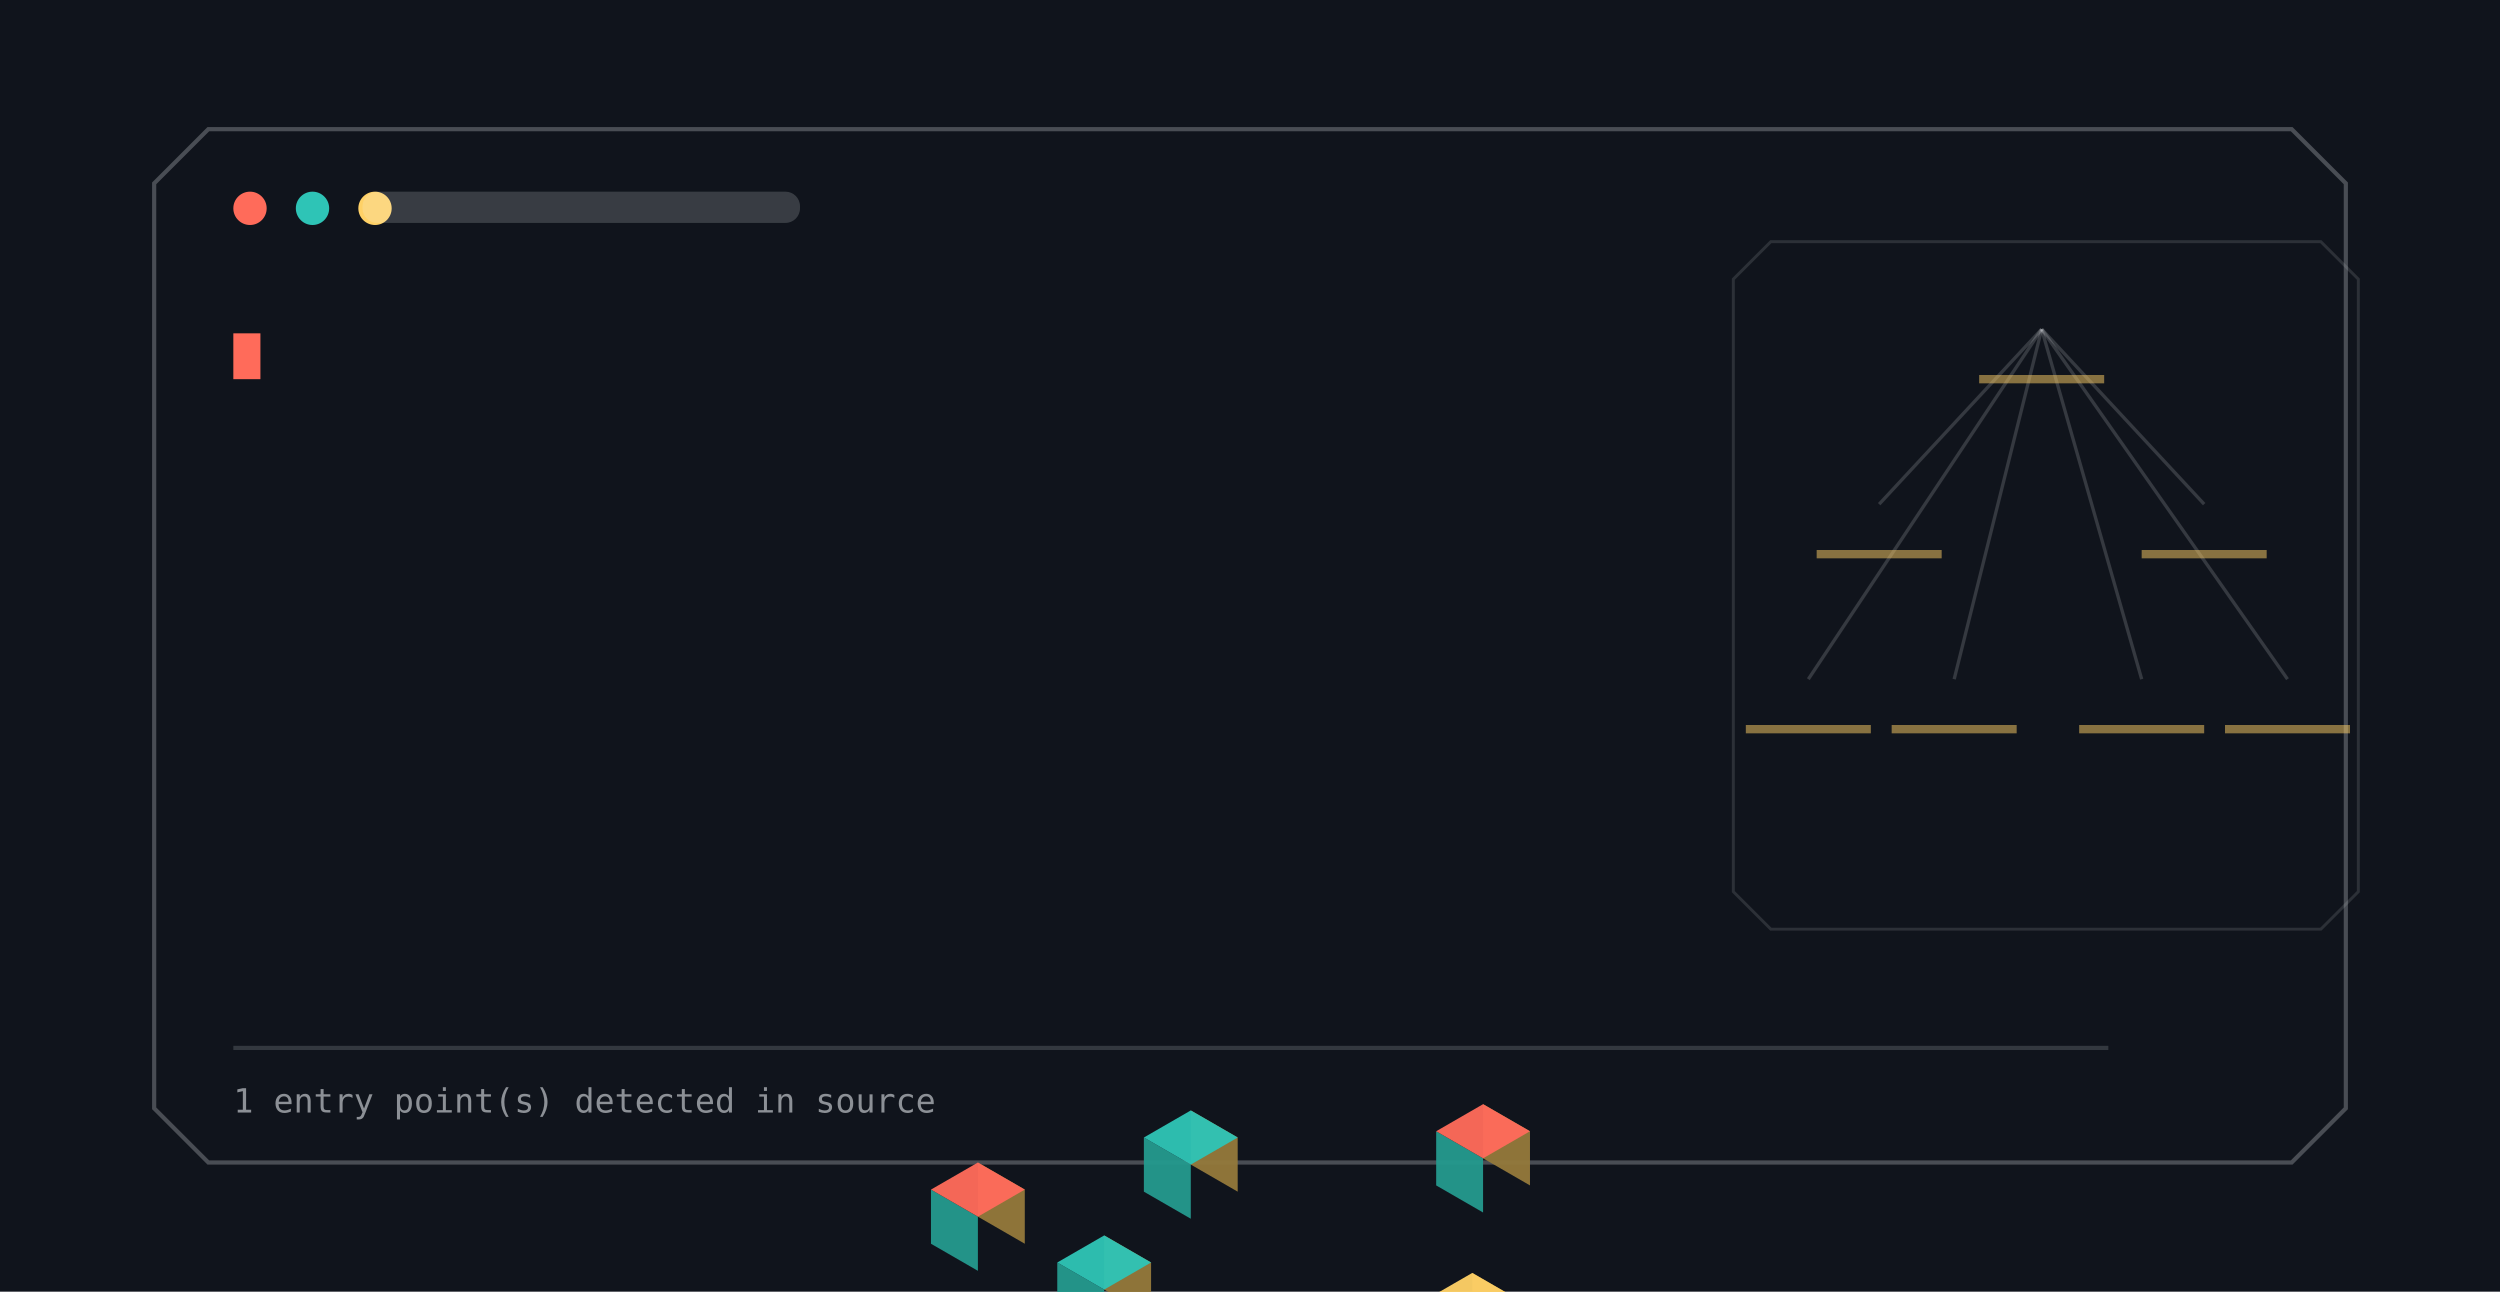
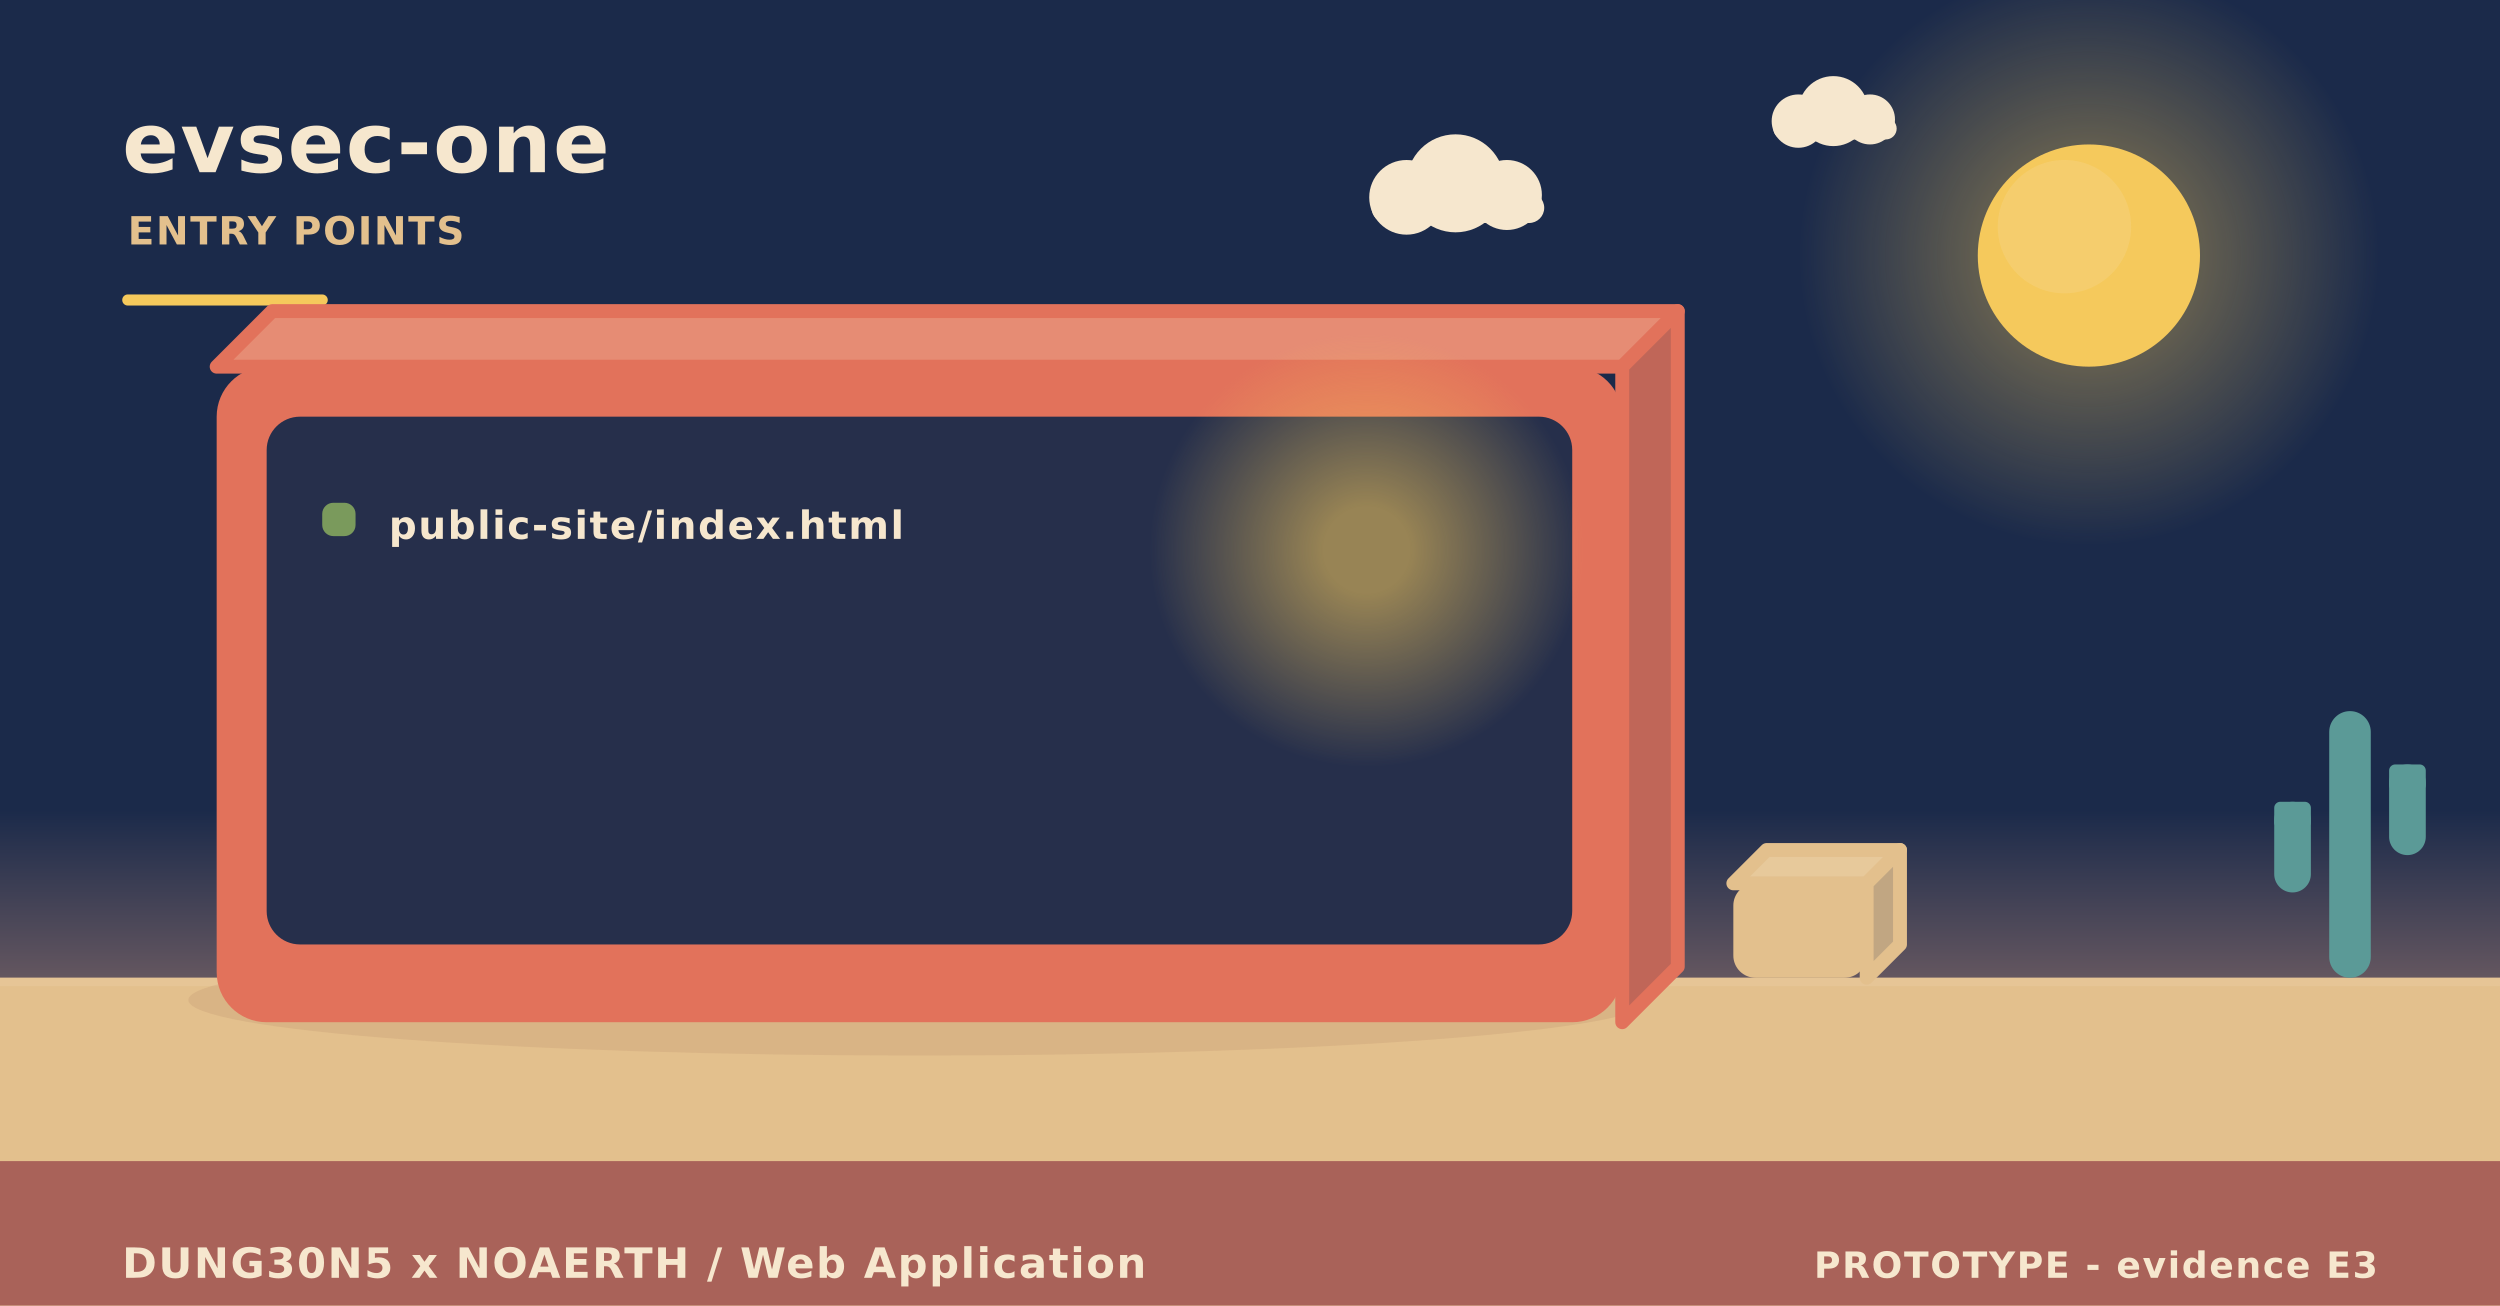
- <svg xmlns="http://www.w3.org/2000/svg" viewBox="0 0 1200 620" width="1200" height="620" role="img" aria-label="evsec-one command surface">
-   <rect width="1200" height="620" fill="#10141c" />
-   <defs>
-     <linearGradient id="gt" x1="0" y1="0" x2="1" y2="1">
-       <stop offset="0%" stop-color="#ff6b5a" />
-       <stop offset="100%" stop-color="#2ec4b6" />
-     </linearGradient>
-   </defs>
-   <path d="M100.00,62.00 H1100.00 L1126.00,88.00 V532.00 L1100.00,558.00 H100.00 L74.00,532.00 V88.00 Z" fill="none" stroke="rgba(242,245,249,0.300)" stroke-width="2.00" opacity="0.85" />
-   <circle cx="120.00" cy="100.00" r="8.00" fill="#ff6b5a" opacity="1.00" />
-   <circle cx="150.00" cy="100.00" r="8.00" fill="#2ec4b6" opacity="1.00" />
-   <circle cx="180.00" cy="100.00" r="8.00" fill="#ffd166" opacity="1.00" />
-   <rect x="174.00" y="92.00" width="210.00" height="15.00" rx="7.00" fill="rgba(242,245,249,0.180)" opacity="1.00" />
-   <text x="112" y="148" font-family="ui-monospace,SFMono-Regular,Menlo,monospace" font-size="21" fill="rgba(242,245,249,0.800)" opacity="0">public-site/index.html<animate attributeName="opacity" values="0;1;1;0" dur="1.5s" begin="0.0s" repeatCount="indefinite" />
-   </text>
-   <rect x="112" y="160" width="13" height="22" fill="#ff6b5a">
-     <animate attributeName="opacity" values="1;0;1" dur="1.05s" begin="0s" repeatCount="indefinite" />
-   </rect>
-   <path d="M850.00,116.00 H1114.00 L1132.00,134.00 V428.00 L1114.00,446.00 H850.00 L832.00,428.00 V134.00 Z" fill="none" stroke="rgba(242,245,249,0.180)" stroke-width="1.40" opacity="0.70" />
-   <line x1="980.00" y1="158.00" x2="902.00" y2="242.00" stroke="rgba(242,245,249,0.300)" stroke-width="1.60" opacity="0.55" />
-   <line x1="980.00" y1="158.00" x2="1058.00" y2="242.00" stroke="rgba(242,245,249,0.300)" stroke-width="1.60" opacity="0.55" />
-   <line x1="980.00" y1="158.00" x2="868.00" y2="326.00" stroke="rgba(242,245,249,0.300)" stroke-width="1.60" opacity="0.55" />
-   <line x1="980.00" y1="158.00" x2="938.00" y2="326.00" stroke="rgba(242,245,249,0.300)" stroke-width="1.60" opacity="0.55" />
-   <line x1="980.00" y1="158.00" x2="1028.00" y2="326.00" stroke="rgba(242,245,249,0.300)" stroke-width="1.60" opacity="0.55" />
-   <line x1="980.00" y1="158.00" x2="1098.00" y2="326.00" stroke="rgba(242,245,249,0.300)" stroke-width="1.60" opacity="0.55" />
-   <polygon points="711.87,556.00 734.39,569.00 734.39,543.00 711.87,530.00" fill="#94793b" opacity="0.95" />
-   <polygon points="689.36,569.00 711.87,582.00 711.87,556.00 689.36,543.00" fill="#24998e" opacity="0.95" />
-   <polygon points="711.87,530.00 734.39,543.00 711.87,556.00 689.36,543.00" fill="#ff6b5a" opacity="0.95" />
+ <svg xmlns="http://www.w3.org/2000/svg" width="900" height="470" viewBox="0 0 900 470" role="img" aria-label="evsec-one - how it is operated">
+   <linearGradient id="skyt" x1="0" y1="0" x2="0" y2="1">
+     <stop offset="0" stop-color="#1b2a4a" />
+     <stop offset="0.62" stop-color="#1b2a4a" />
+     <stop offset="1" stop-color="#f3ad8a" />
+   </linearGradient>
+   <rect width="900" height="470" fill="url(#skyt)" />
+   <radialGradient id="sunt">
+     <stop offset="0.35" stop-color="#f5c95c" stop-opacity="0.34" />
+     <stop offset="1" stop-color="#f5c95c" stop-opacity="0" />
+   </radialGradient>
+   <circle cx="752" cy="92" r="104" fill="url(#sunt)" />
+   <circle cx="752" cy="92" r="40" fill="#f5c95c" />
+   <circle cx="743.2" cy="81.6" r="24" fill="#f5d27e" opacity="0.5" />
  <g>
-     <rect x="950.00" y="180.00" width="60.00" height="4.00" rx="0.00" fill="rgba(255,209,102,0.500)" opacity="1.00" />
-     <animate attributeName="opacity" values="0.25;1.0;0.25" dur="13.1s" begin="0.0s" repeatCount="indefinite" />
+     <circle cx="524" cy="66" r="17.64" fill="#f6e7ce" />
+     <circle cx="506.36" cy="71.04" r="13.44" fill="#f6e7ce" />
+     <circle cx="542.48" cy="70.2" r="12.6" fill="#f6e7ce" />
+     <rect x="493.76" y="69.36" width="62.16" height="10.92" rx="5.46" fill="#f6e7ce" />
+     <animateTransform attributeName="transform" type="translate" values="0 0;24 0;0 0" dur="36s" begin="0s" repeatCount="indefinite" />
  </g>
-   <polygon points="571.58,559.00 594.09,572.00 594.09,546.00 571.58,533.00" fill="#94793b" opacity="0.95" />
-   <polygon points="549.06,572.00 571.58,585.00 571.58,559.00 549.06,546.00" fill="#24998e" opacity="0.95" />
-   <polygon points="571.58,533.00 594.09,546.00 571.58,559.00 549.06,546.00" fill="#2ec4b6" opacity="0.95" />
  <g>
-     <rect x="872.00" y="264.00" width="60.00" height="4.00" rx="0.00" fill="rgba(255,209,102,0.500)" opacity="1.00" />
-     <animate attributeName="opacity" values="0.25;1.0;0.25" dur="13.1s" begin="0.4s" repeatCount="indefinite" />
+     <circle cx="660" cy="40" r="12.6" fill="#f6e7ce" />
+     <circle cx="647.4" cy="43.6" r="9.6" fill="#f6e7ce" />
+     <circle cx="673.2" cy="43" r="9" fill="#f6e7ce" />
+     <rect x="638.4" y="42.4" width="44.4" height="7.8" rx="3.9" fill="#f6e7ce" />
+     <animateTransform attributeName="transform" type="translate" values="0 0;-18 0;0 0" dur="46s" begin="3s" repeatCount="indefinite" />
  </g>
-   <polygon points="706.68,637.00 729.19,650.00 729.19,624.00 706.68,611.00" fill="#94793b" opacity="0.95" />
-   <polygon points="684.16,650.00 706.68,663.00 706.68,637.00 684.16,624.00" fill="#24998e" opacity="0.95" />
-   <polygon points="706.68,611.00 729.19,624.00 706.68,637.00 684.16,624.00" fill="#ffd166" opacity="0.95" />
+   <rect x="0" y="352" width="900" height="118" fill="#e3c08d" />
+   <rect x="0" y="352" width="900" height="3" fill="#e6c596" />
+   <text x="44" y="62" font-family="Verdana,DejaVu Sans,sans-serif" font-size="30" font-weight="700" letter-spacing="0.6" fill="#f6e7ce" text-anchor="start">evsec-one</text>
+   <text x="46" y="88" font-family="Verdana,DejaVu Sans,sans-serif" font-size="14" font-weight="700" letter-spacing="0.6" fill="#e3c08d" text-anchor="start">ENTRY POINTS</text>
+   <rect x="44" y="106" width="74" height="4" rx="2" fill="#f5c95c" />
+   <ellipse cx="331" cy="360" rx="263.2" ry="20" fill="rgba(138,90,68,0.11)" />
+   <path d="M78,132 L584,132 L604,112 L98,112 Z" fill="#e68c74" stroke="#e2725b" stroke-width="5" stroke-linejoin="round" />
+   <path d="M584,132 L604,112 L604,348 L584,368 Z" fill="#c06658" stroke="#e2725b" stroke-width="5" stroke-linejoin="round" />
+   <rect x="78" y="132" width="506" height="236" rx="18" fill="#e2725b" />
+   <rect x="96" y="150" width="470" height="190" rx="12" fill="#1b2a4a" opacity="0.94" />
+   <radialGradient id="lamp77631">
+     <stop offset="0.2" stop-color="#f5c95c" stop-opacity="0.55" />
+     <stop offset="1" stop-color="#f5c95c" stop-opacity="0" />
+   </radialGradient>
+   <circle cx="492" cy="198" r="78" fill="url(#lamp77631)" />
+   <rect x="116" y="181" width="12" height="12" rx="4" fill="#7a9a5c" />
  <g>
-     <rect x="1028.00" y="264.00" width="60.00" height="4.00" rx="0.00" fill="rgba(255,209,102,0.500)" opacity="1.00" />
-     <animate attributeName="opacity" values="0.25;1.0;0.25" dur="13.1s" begin="0.8s" repeatCount="indefinite" />
+     <text x="140" y="194" font-family="Verdana,DejaVu Sans,sans-serif" font-size="14" font-weight="700" letter-spacing="0.6" fill="#f6e7ce" text-anchor="start">public-site/index.html</text>
+     <animateTransform attributeName="transform" type="translate" values="0 10;0 0" dur="0.7s" begin="0.4s" fill="freeze" />
  </g>
-   <polygon points="469.39,584.00 491.90,597.00 491.90,571.00 469.39,558.00" fill="#94793b" opacity="0.95" />
-   <polygon points="446.87,597.00 469.39,610.00 469.39,584.00 446.87,571.00" fill="#24998e" opacity="0.95" />
-   <polygon points="469.39,558.00 491.90,571.00 469.39,584.00 446.87,571.00" fill="#ff6b5a" opacity="0.95" />
-   <g>
-     <rect x="838.00" y="348.00" width="60.00" height="4.00" rx="0.00" fill="rgba(255,209,102,0.500)" opacity="1.00" />
-     <animate attributeName="opacity" values="0.25;1.0;0.25" dur="13.1s" begin="1.2s" repeatCount="indefinite" />
-   </g>
-   <polygon points="530.01,619.00 552.52,632.00 552.52,606.00 530.01,593.00" fill="#94793b" opacity="0.95" />
-   <polygon points="507.49,632.00 530.01,645.00 530.01,619.00 507.49,606.00" fill="#24998e" opacity="0.95" />
-   <polygon points="530.01,593.00 552.52,606.00 530.01,619.00 507.49,606.00" fill="#2ec4b6" opacity="0.95" />
-   <g>
-     <rect x="908.00" y="348.00" width="60.00" height="4.00" rx="0.00" fill="rgba(255,209,102,0.500)" opacity="1.00" />
-     <animate attributeName="opacity" values="0.25;1.0;0.25" dur="13.1s" begin="1.6s" repeatCount="indefinite" />
-   </g>
-   <polygon points="607.95,664.00 630.47,677.00 630.47,651.00 607.95,638.00" fill="#94793b" opacity="0.95" />
-   <polygon points="585.43,677.00 607.95,690.00 607.95,664.00 585.43,651.00" fill="#24998e" opacity="0.95" />
-   <polygon points="607.95,638.00 630.47,651.00 607.95,664.00 585.43,651.00" fill="#ffd166" opacity="0.95" />
-   <g>
-     <rect x="998.00" y="348.00" width="60.00" height="4.00" rx="0.00" fill="rgba(255,209,102,0.500)" opacity="1.00" />
-     <animate attributeName="opacity" values="0.25;1.0;0.25" dur="13.1s" begin="2.0s" repeatCount="indefinite" />
-   </g>
-   <polygon points="668.57,699.00 691.09,712.00 691.09,686.00 668.57,673.00" fill="#94793b" opacity="0.95" />
-   <polygon points="646.05,712.00 668.57,725.00 668.57,699.00 646.05,686.00" fill="#24998e" opacity="0.95" />
-   <polygon points="668.57,673.00 691.09,686.00 668.57,699.00 646.05,686.00" fill="#ff6b5a" opacity="0.95" />
-   <g>
-     <rect x="1068.00" y="348.00" width="60.00" height="4.00" rx="0.00" fill="rgba(255,209,102,0.500)" opacity="1.00" />
-     <animate attributeName="opacity" values="0.25;1.0;0.25" dur="13.1s" begin="2.4s" repeatCount="indefinite" />
-   </g>
-   <rect x="112.00" y="502.00" width="900.00" height="2.00" rx="0.00" fill="rgba(242,245,249,0.160)" opacity="1.00" />
-   <text x="112" y="534" font-family="ui-monospace,Menlo,monospace" font-size="16" fill="rgba(242,245,249,0.550)">1 entry point(s) detected in source</text>
+   <path d="M624,318 L672,318 L684,306 L636,306 Z" fill="#e7c99b" stroke="#e3c08d" stroke-width="5" stroke-linejoin="round" />
+   <path d="M672,318 L684,306 L684,340 L672,352 Z" fill="#c1a682" stroke="#e3c08d" stroke-width="5" stroke-linejoin="round" />
+   <rect x="624" y="318" width="48" height="34" rx="8" fill="#e3c08d" />
+   <rect x="838.52" y="256" width="14.96" height="96" rx="7.48" fill="#5b9a97" />
+   <rect x="818.72" y="288.64" width="13.2" height="32.64" rx="6.6" fill="#5b9a97" />
+   <rect x="818.72" y="288.64" width="13.2" height="9.6" rx="2.2" fill="#5b9a97" />
+   <rect x="860.08" y="275.2" width="13.2" height="32.64" rx="6.6" fill="#5b9a97" />
+   <rect x="860.08" y="275.2" width="13.2" height="9.6" rx="2.2" fill="#5b9a97" />
+   <rect x="0" y="418" width="900" height="52" rx="0" fill="#a65c56" opacity="0.94" />
+   <text x="44" y="460" font-family="Verdana,DejaVu Sans,sans-serif" font-size="15" font-weight="700" letter-spacing="0.6" fill="#f6e7ce" text-anchor="start">DUNG30N5 x NOAERTH  /  Web Application</text>
+   <text x="856" y="460" font-family="Verdana,DejaVu Sans,sans-serif" font-size="13" font-weight="700" letter-spacing="0.6" fill="#f6e7ce" text-anchor="end">PROTOTYPE  -  evidence E3</text>
</svg>
